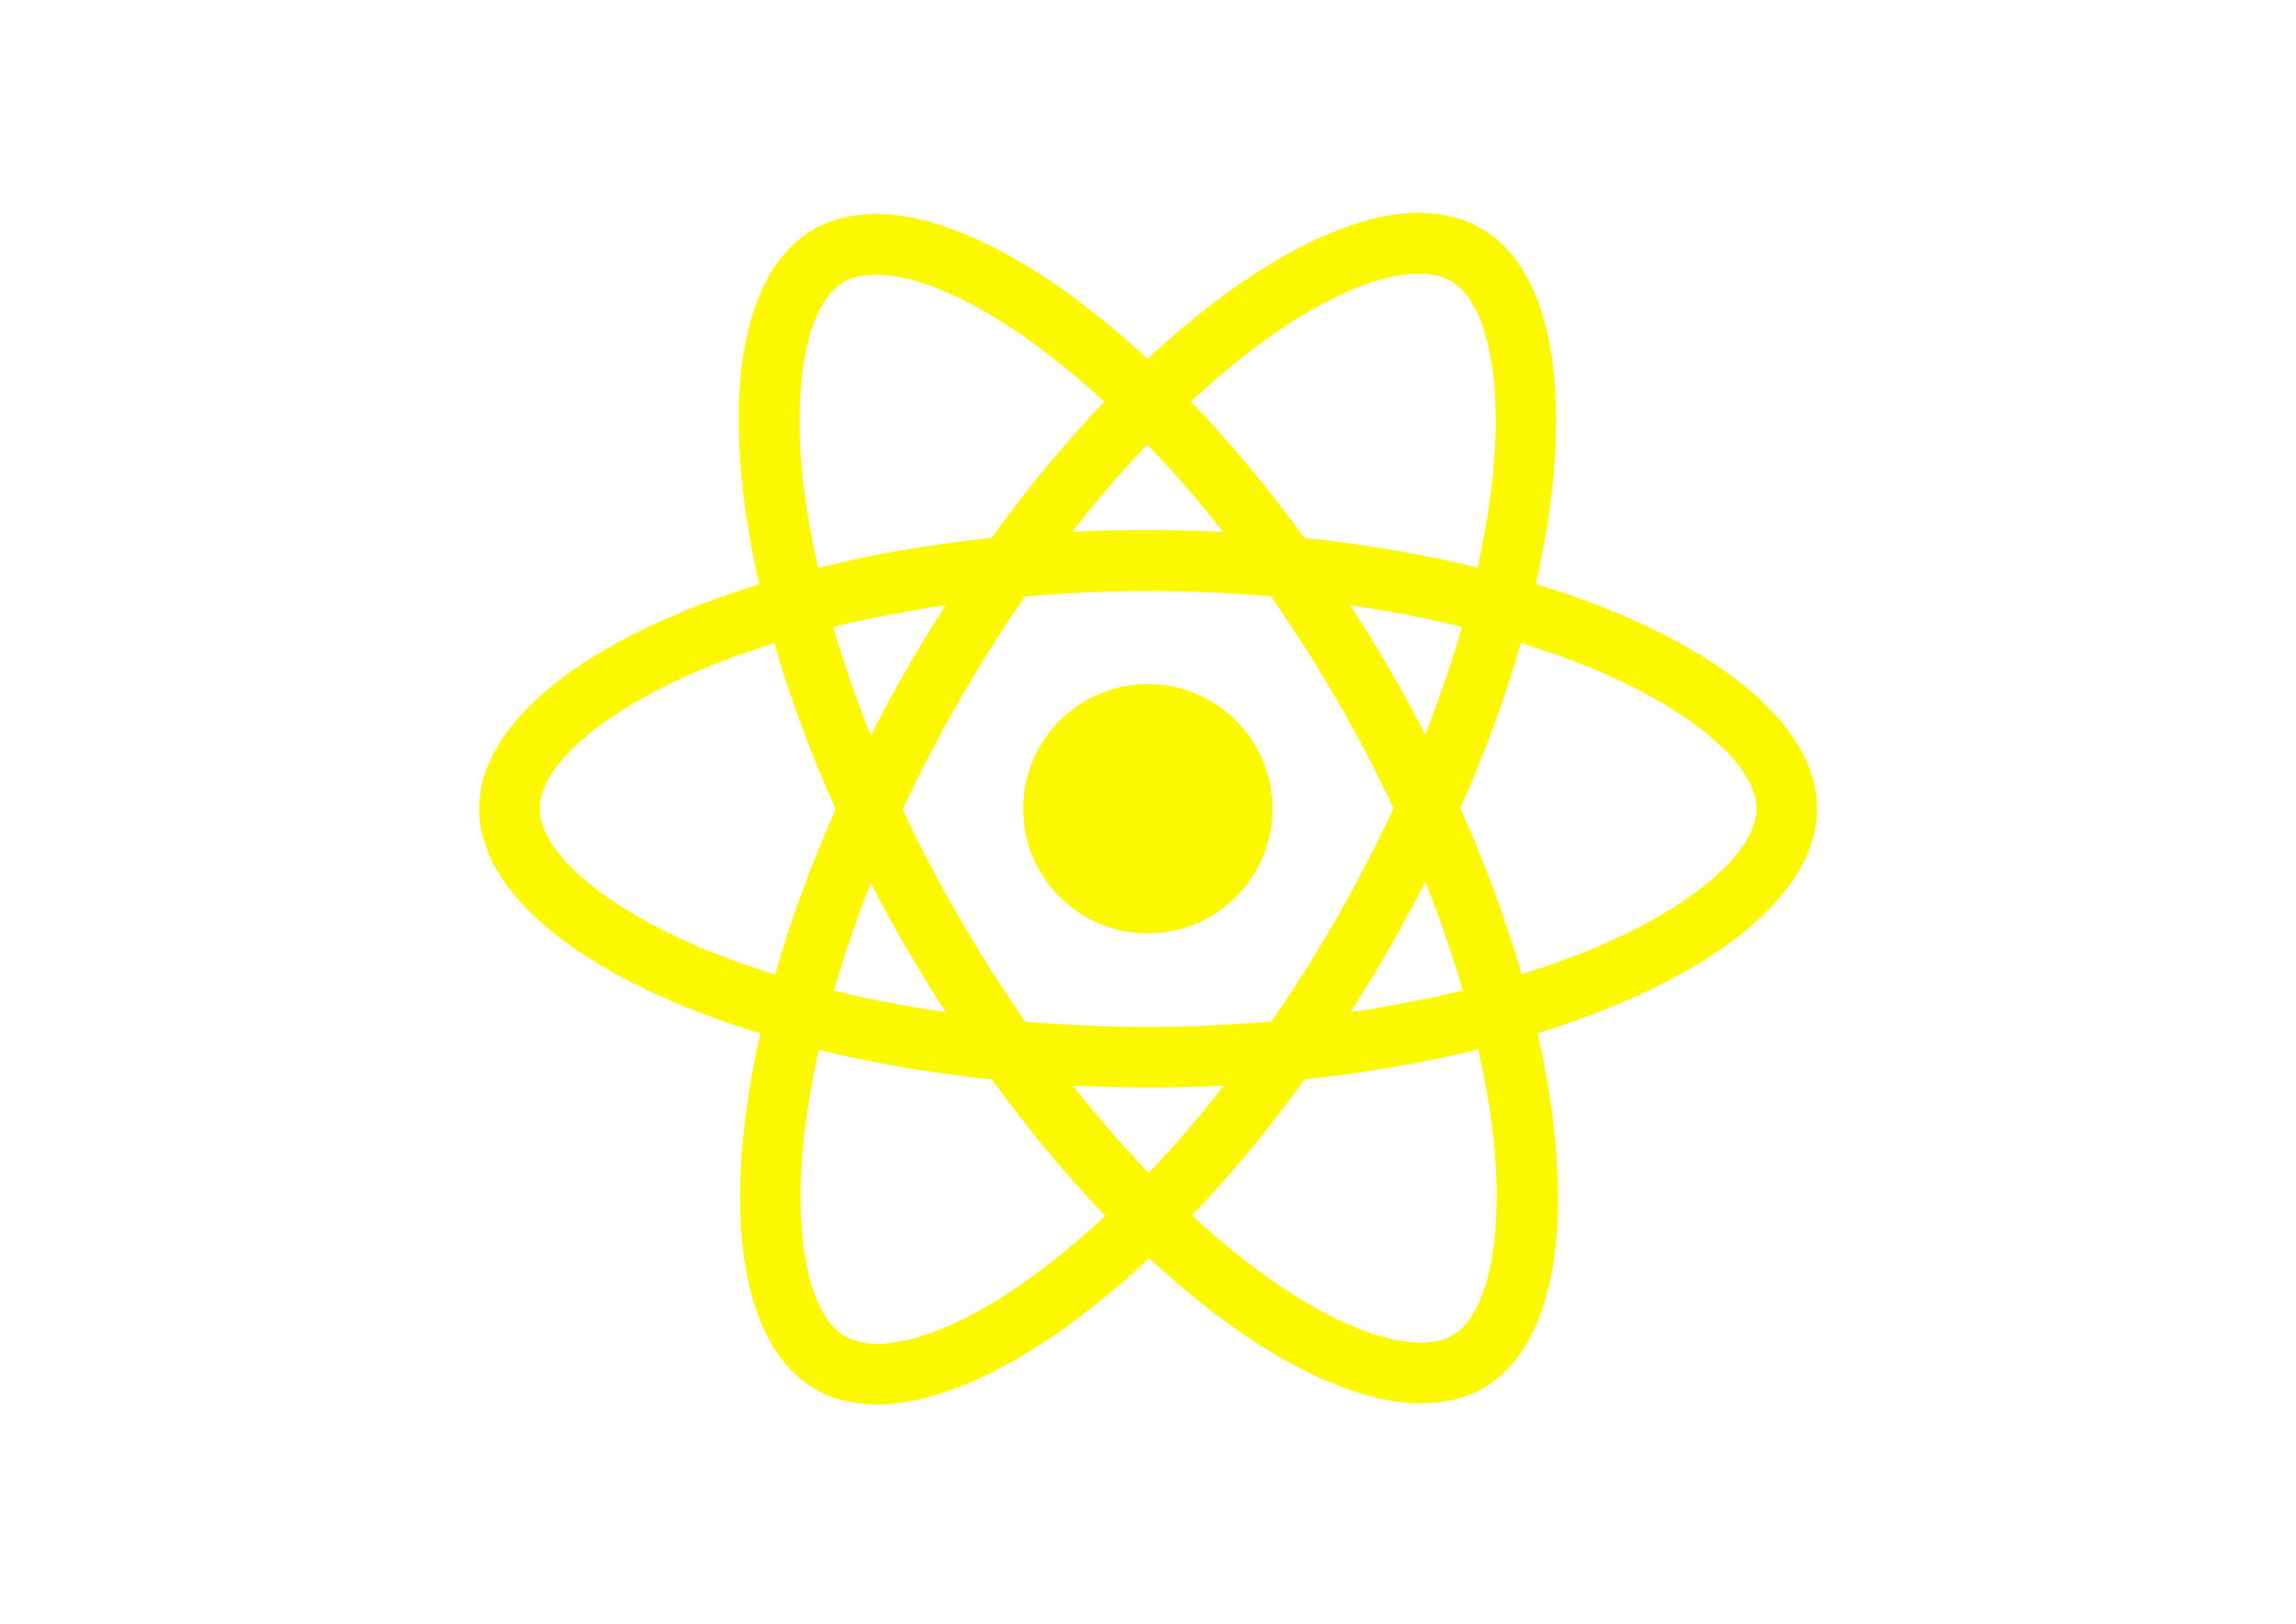
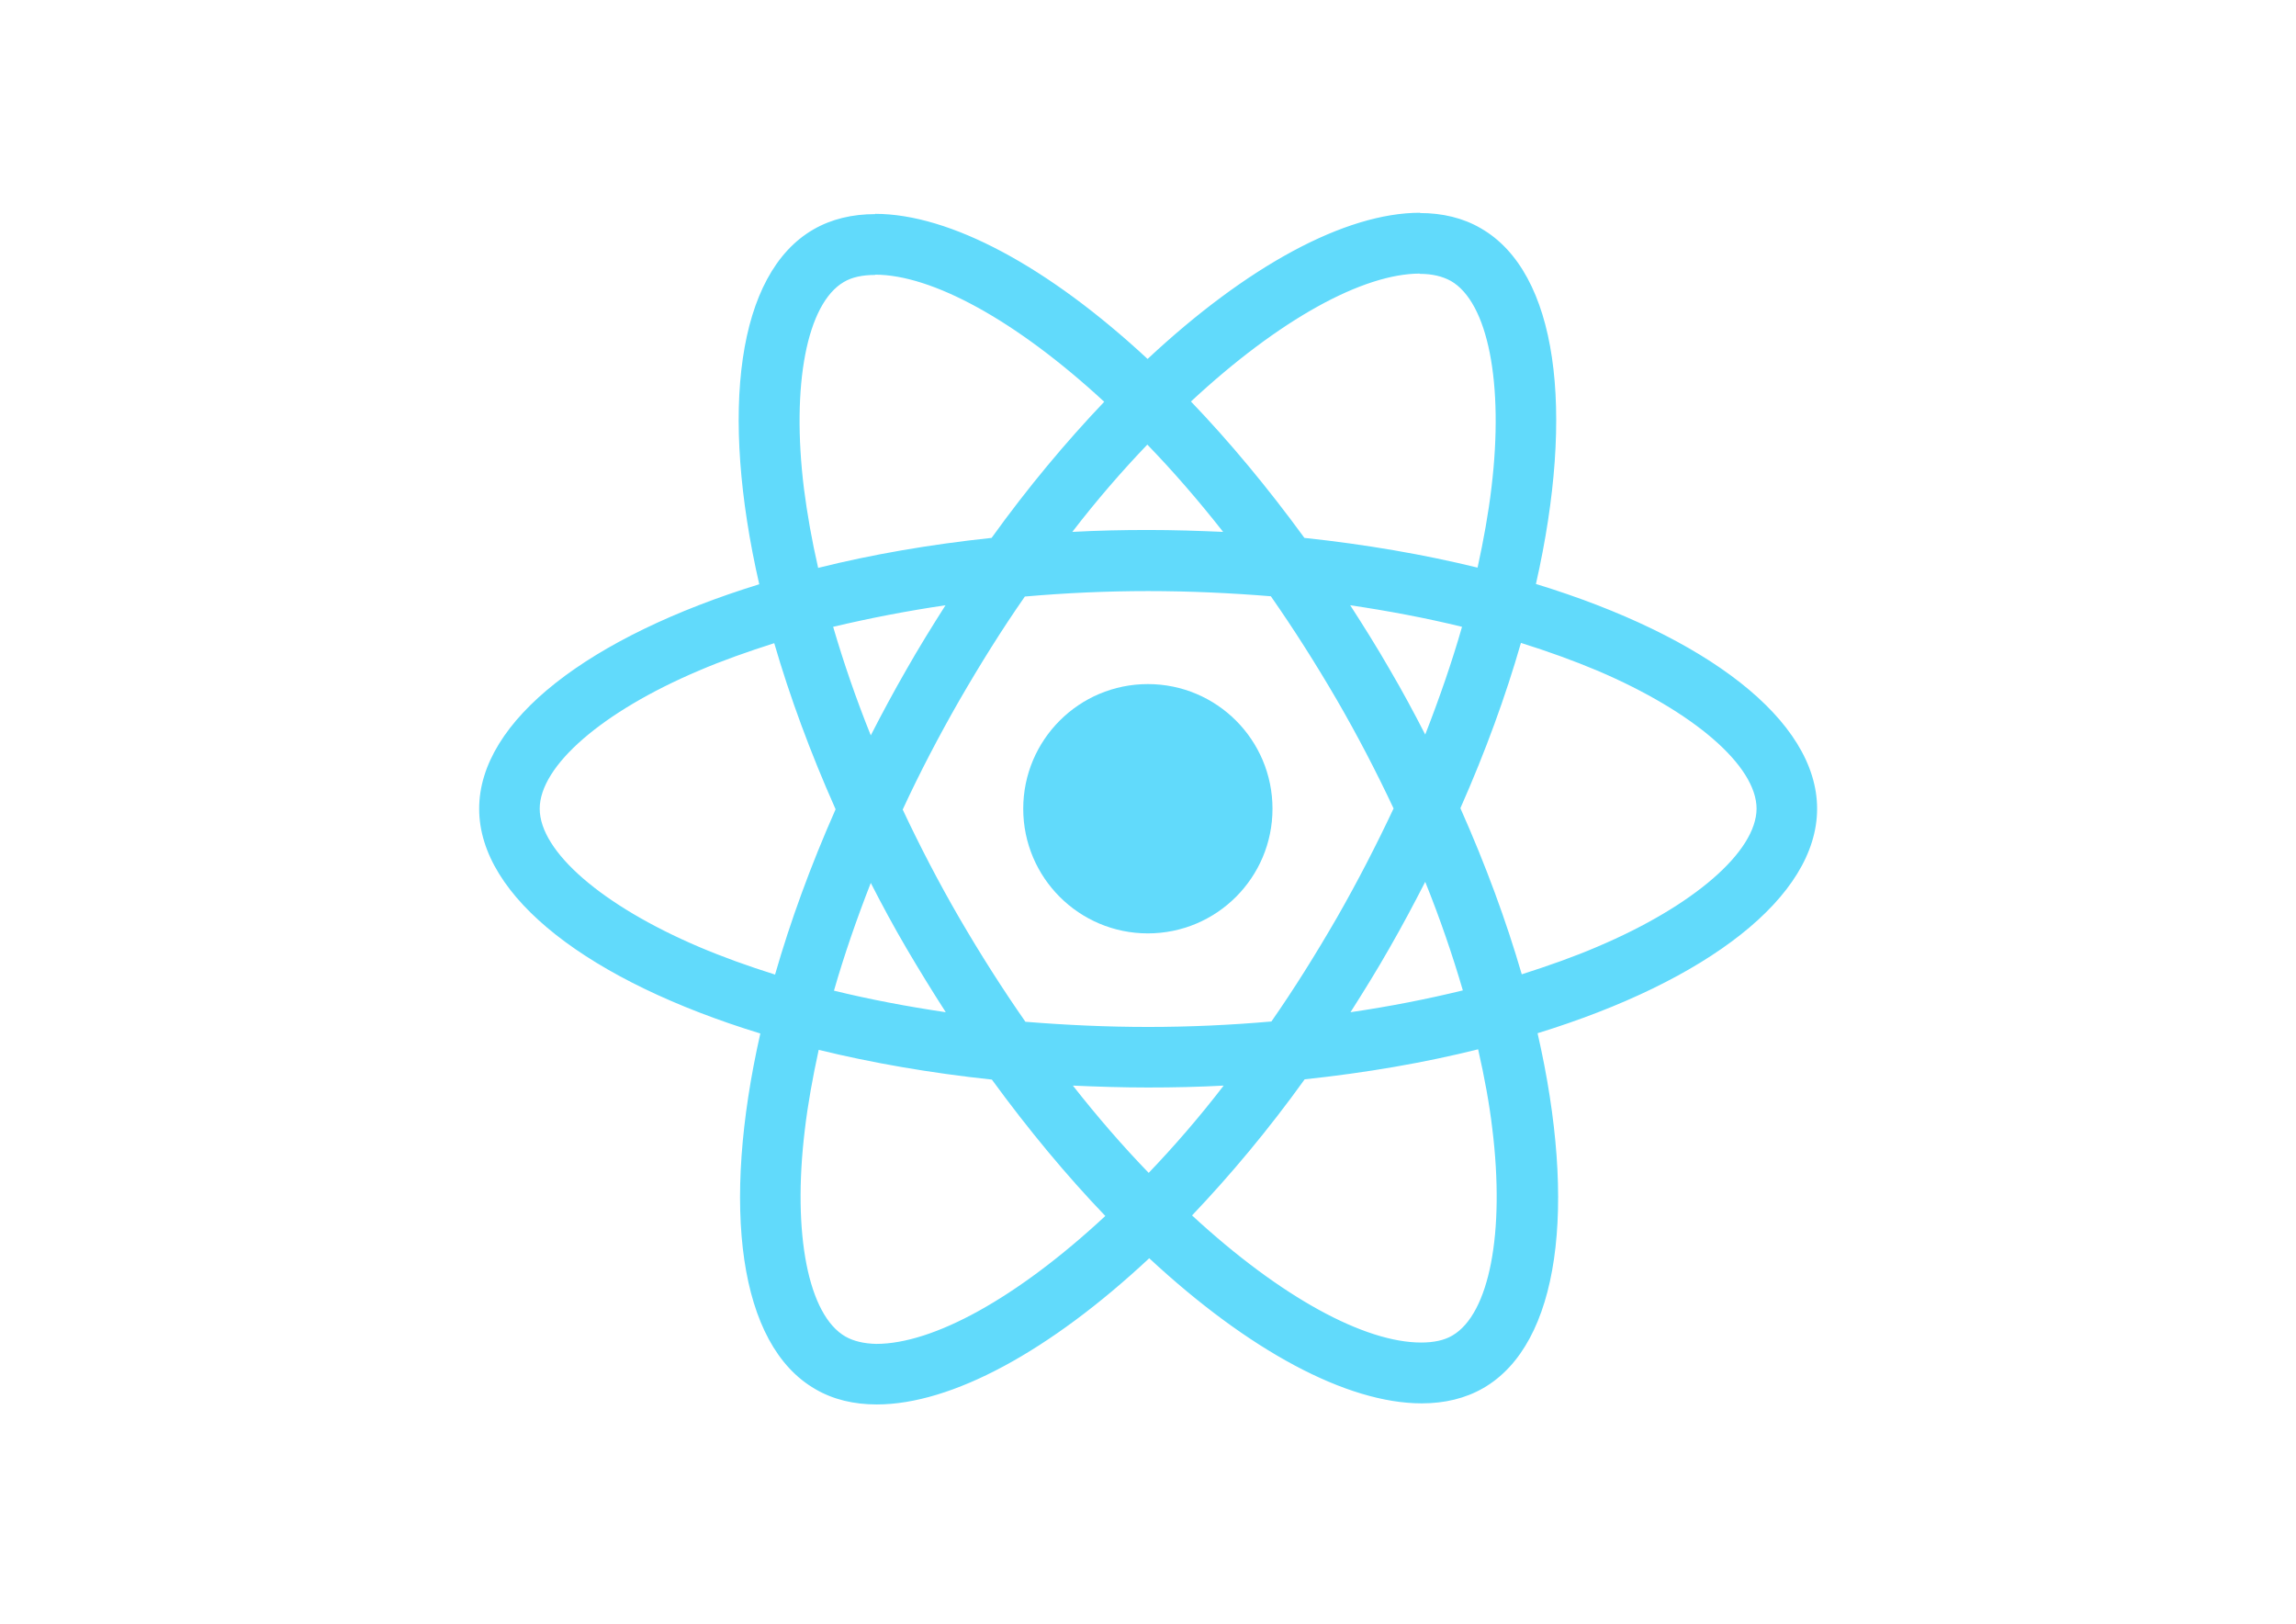
<svg xmlns="http://www.w3.org/2000/svg" viewBox="0 0 841.9 595.3">
-   <g fill="#fcf800">
+   <g fill="#61DAFB">
    <path d="M666.3 296.5c0-32.5-40.7-63.3-103.1-82.4 14.4-63.6 8-114.2-20.2-130.4-6.5-3.8-14.1-5.6-22.4-5.6v22.3c4.6 0 8.3.9 11.4 2.6 13.6 7.8 19.5 37.5 14.9 75.7-1.1 9.4-2.9 19.3-5.1 29.4-19.6-4.8-41-8.5-63.5-10.9-13.5-18.5-27.5-35.3-41.6-50 32.6-30.3 63.2-46.9 84-46.9V78c-27.5 0-63.5 19.6-99.9 53.6-36.4-33.8-72.4-53.2-99.9-53.2v22.3c20.7 0 51.4 16.5 84 46.6-14 14.7-28 31.4-41.3 49.9-22.6 2.4-44 6.1-63.6 11-2.3-10-4-19.7-5.2-29-4.7-38.2 1.1-67.9 14.6-75.8 3-1.8 6.9-2.6 11.5-2.6V78.5c-8.4 0-16 1.8-22.6 5.6-28.1 16.2-34.4 66.7-19.9 130.1-62.2 19.2-102.7 49.9-102.7 82.3 0 32.5 40.7 63.3 103.1 82.4-14.4 63.6-8 114.2 20.2 130.4 6.5 3.8 14.1 5.6 22.5 5.6 27.5 0 63.5-19.6 99.9-53.6 36.4 33.8 72.4 53.2 99.9 53.2 8.4 0 16-1.8 22.6-5.6 28.1-16.2 34.4-66.7 19.9-130.1 62-19.1 102.5-49.9 102.5-82.3zm-130.2-66.7c-3.7 12.9-8.3 26.2-13.5 39.5-4.1-8-8.4-16-13.1-24-4.6-8-9.5-15.8-14.4-23.4 14.2 2.1 27.9 4.7 41 7.9zm-45.8 106.5c-7.8 13.5-15.8 26.3-24.1 38.2-14.9 1.3-30 2-45.2 2-15.1 0-30.2-.7-45-1.9-8.3-11.9-16.4-24.6-24.2-38-7.6-13.1-14.5-26.4-20.8-39.8 6.2-13.4 13.2-26.8 20.7-39.9 7.8-13.5 15.8-26.3 24.1-38.2 14.9-1.3 30-2 45.2-2 15.1 0 30.2.7 45 1.9 8.3 11.9 16.4 24.6 24.2 38 7.6 13.1 14.5 26.4 20.8 39.8-6.3 13.4-13.2 26.8-20.7 39.9zm32.3-13c5.4 13.4 10 26.8 13.8 39.8-13.1 3.2-26.9 5.9-41.2 8 4.9-7.7 9.8-15.6 14.4-23.7 4.6-8 8.9-16.1 13-24.1zM421.2 430c-9.3-9.6-18.6-20.3-27.8-32 9 .4 18.2.7 27.5.7 9.4 0 18.7-.2 27.8-.7-9 11.7-18.3 22.4-27.5 32zm-74.4-58.9c-14.2-2.1-27.9-4.7-41-7.9 3.7-12.9 8.3-26.2 13.5-39.5 4.1 8 8.4 16 13.1 24 4.7 8 9.5 15.8 14.4 23.4zM420.7 163c9.3 9.6 18.6 20.3 27.8 32-9-.4-18.2-.7-27.5-.7-9.4 0-18.7.2-27.8.7 9-11.7 18.3-22.4 27.5-32zm-74 58.9c-4.9 7.7-9.8 15.6-14.4 23.7-4.6 8-8.9 16-13 24-5.4-13.4-10-26.8-13.8-39.8 13.1-3.1 26.9-5.8 41.2-7.9zm-90.5 125.2c-35.4-15.1-58.3-34.9-58.3-50.6 0-15.7 22.9-35.6 58.3-50.6 8.6-3.7 18-7 27.7-10.1 5.7 19.6 13.2 40 22.5 60.9-9.2 20.8-16.6 41.1-22.2 60.6-9.9-3.1-19.3-6.5-28-10.2zM310 490c-13.6-7.8-19.5-37.5-14.9-75.7 1.1-9.4 2.9-19.3 5.1-29.4 19.6 4.8 41 8.5 63.5 10.9 13.5 18.5 27.5 35.3 41.6 50-32.6 30.3-63.2 46.9-84 46.9-4.5-.1-8.3-1-11.3-2.7zm237.2-76.2c4.7 38.2-1.1 67.9-14.6 75.8-3 1.8-6.9 2.6-11.5 2.6-20.7 0-51.4-16.5-84-46.6 14-14.7 28-31.4 41.3-49.9 22.6-2.4 44-6.1 63.6-11 2.3 10.1 4.1 19.8 5.2 29.1zm38.5-66.7c-8.6 3.7-18 7-27.7 10.1-5.7-19.6-13.2-40-22.5-60.9 9.2-20.8 16.6-41.1 22.2-60.6 9.9 3.1 19.3 6.5 28.1 10.2 35.4 15.1 58.3 34.9 58.3 50.6-.1 15.7-23 35.6-58.4 50.6zM320.8 78.4z" />
    <circle cx="420.9" cy="296.5" r="45.7" />
    <path d="M520.5 78.1z" />
  </g>
</svg>
